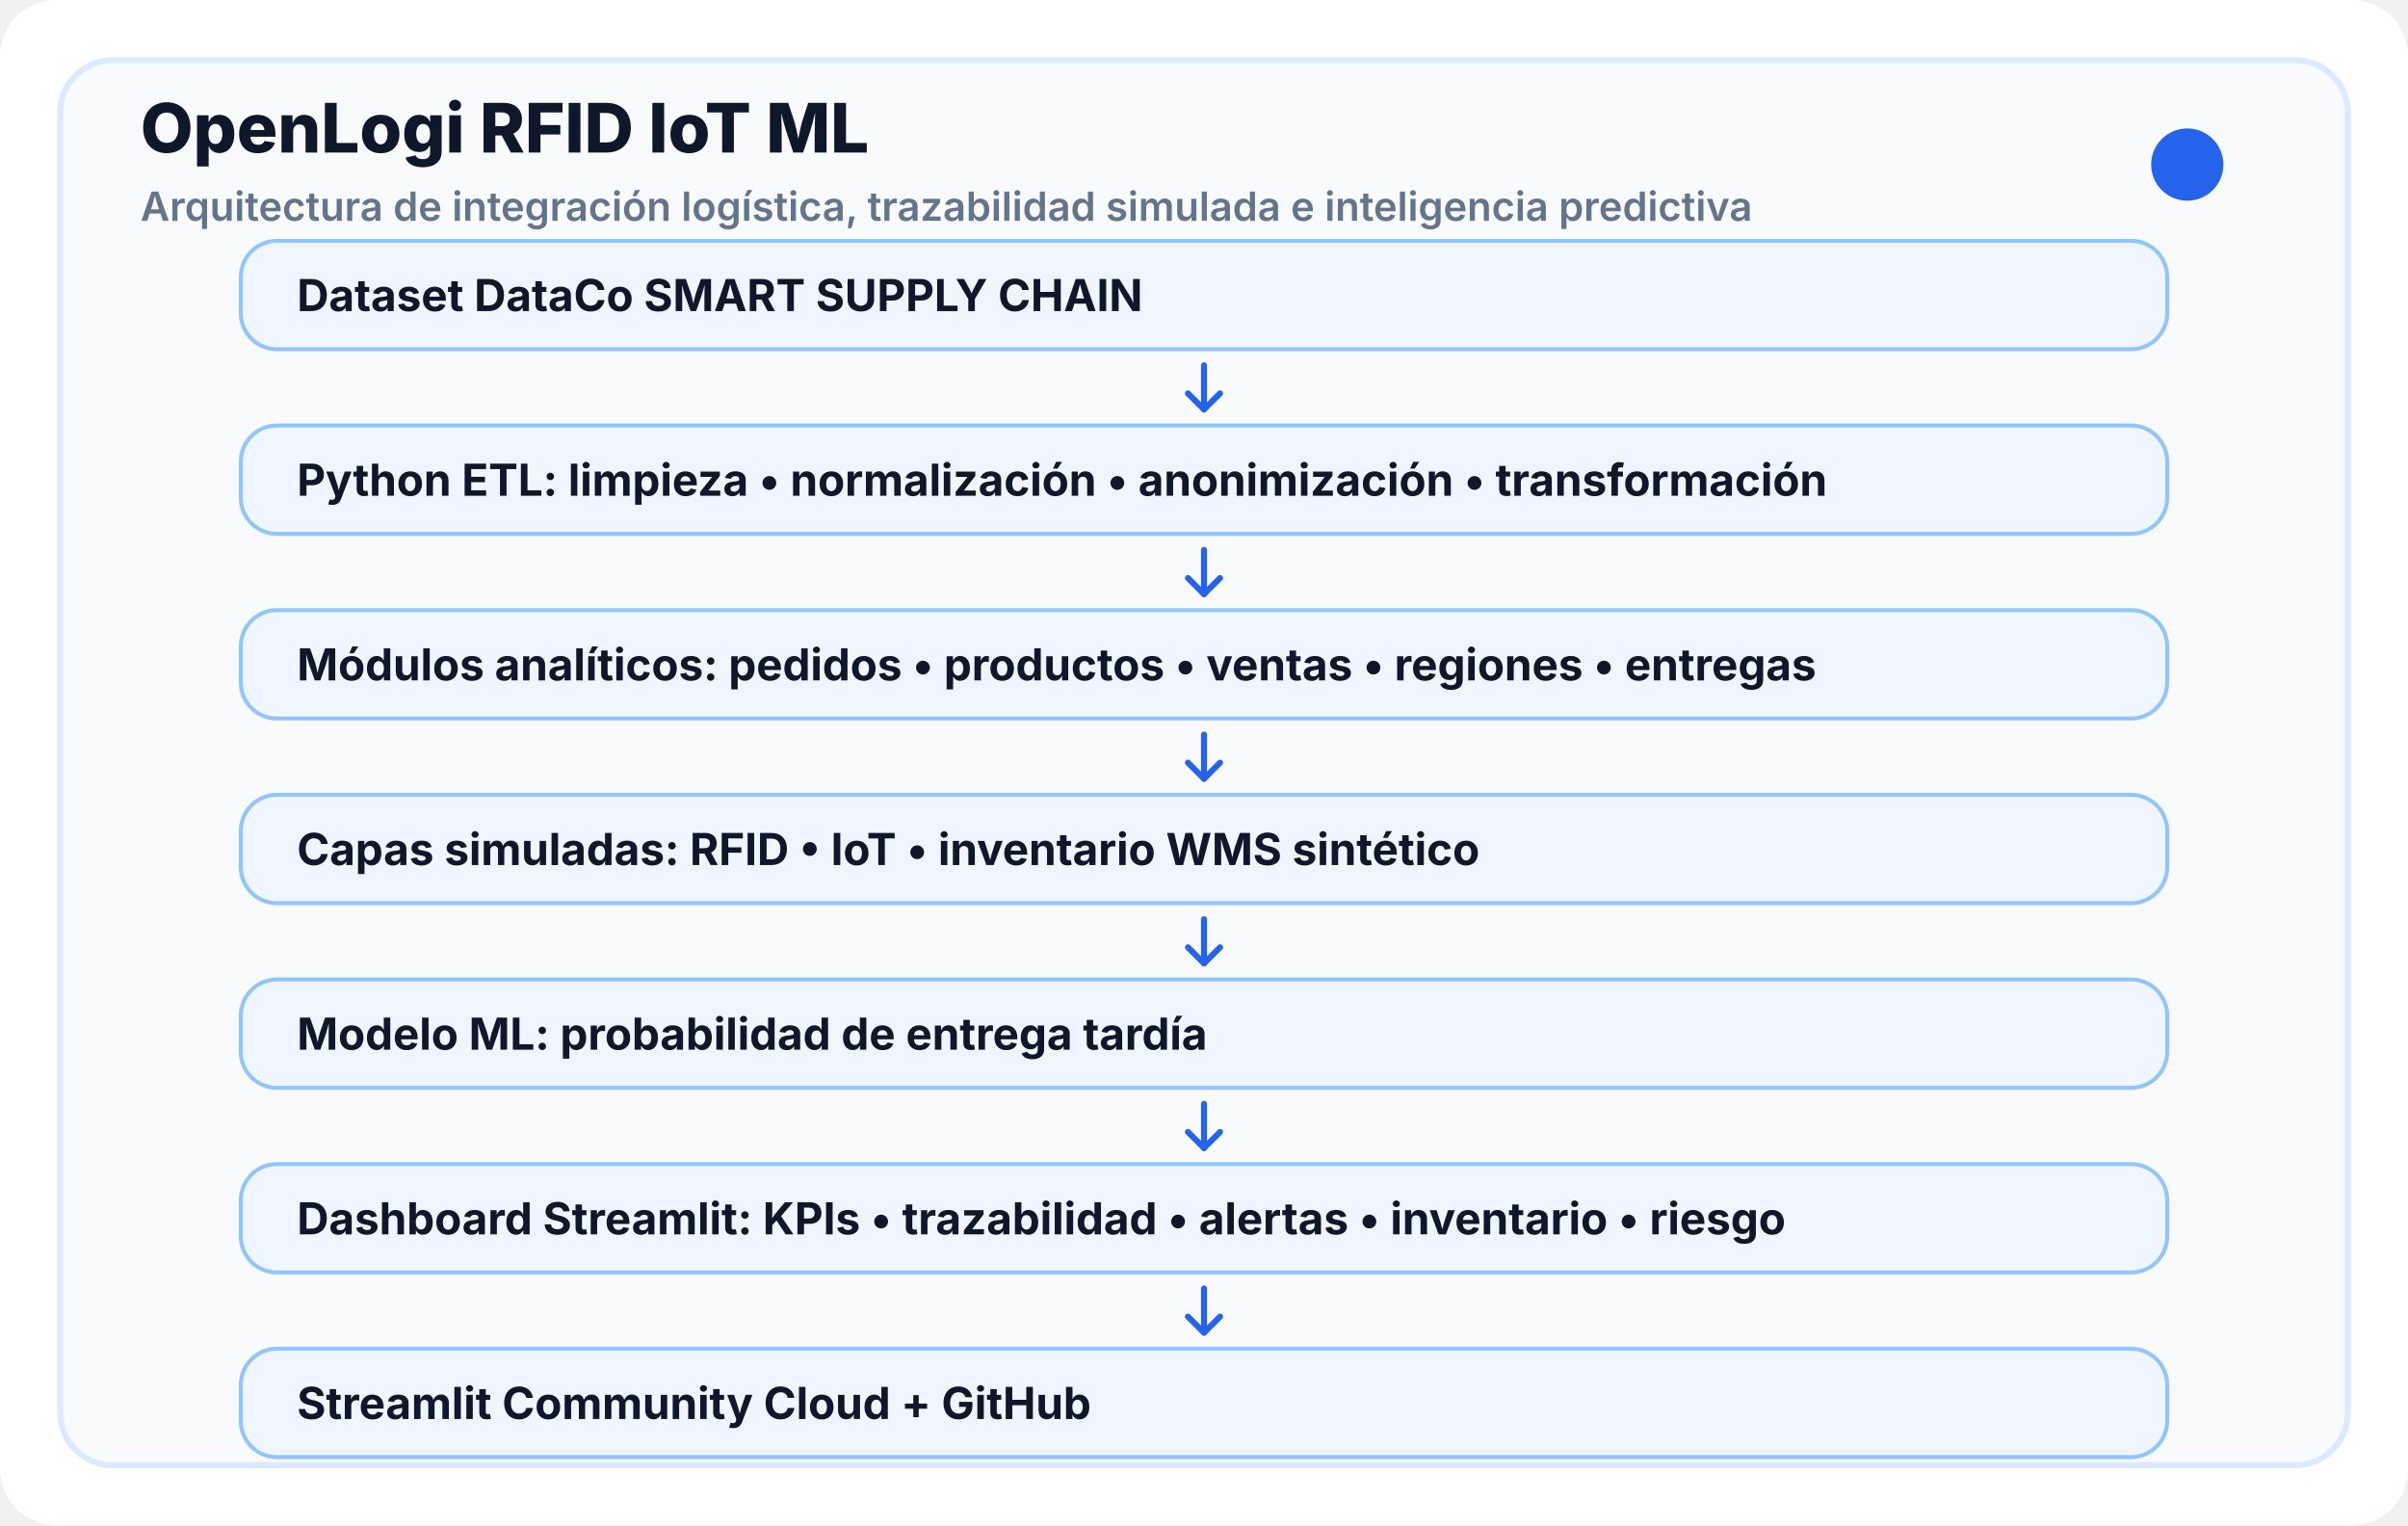
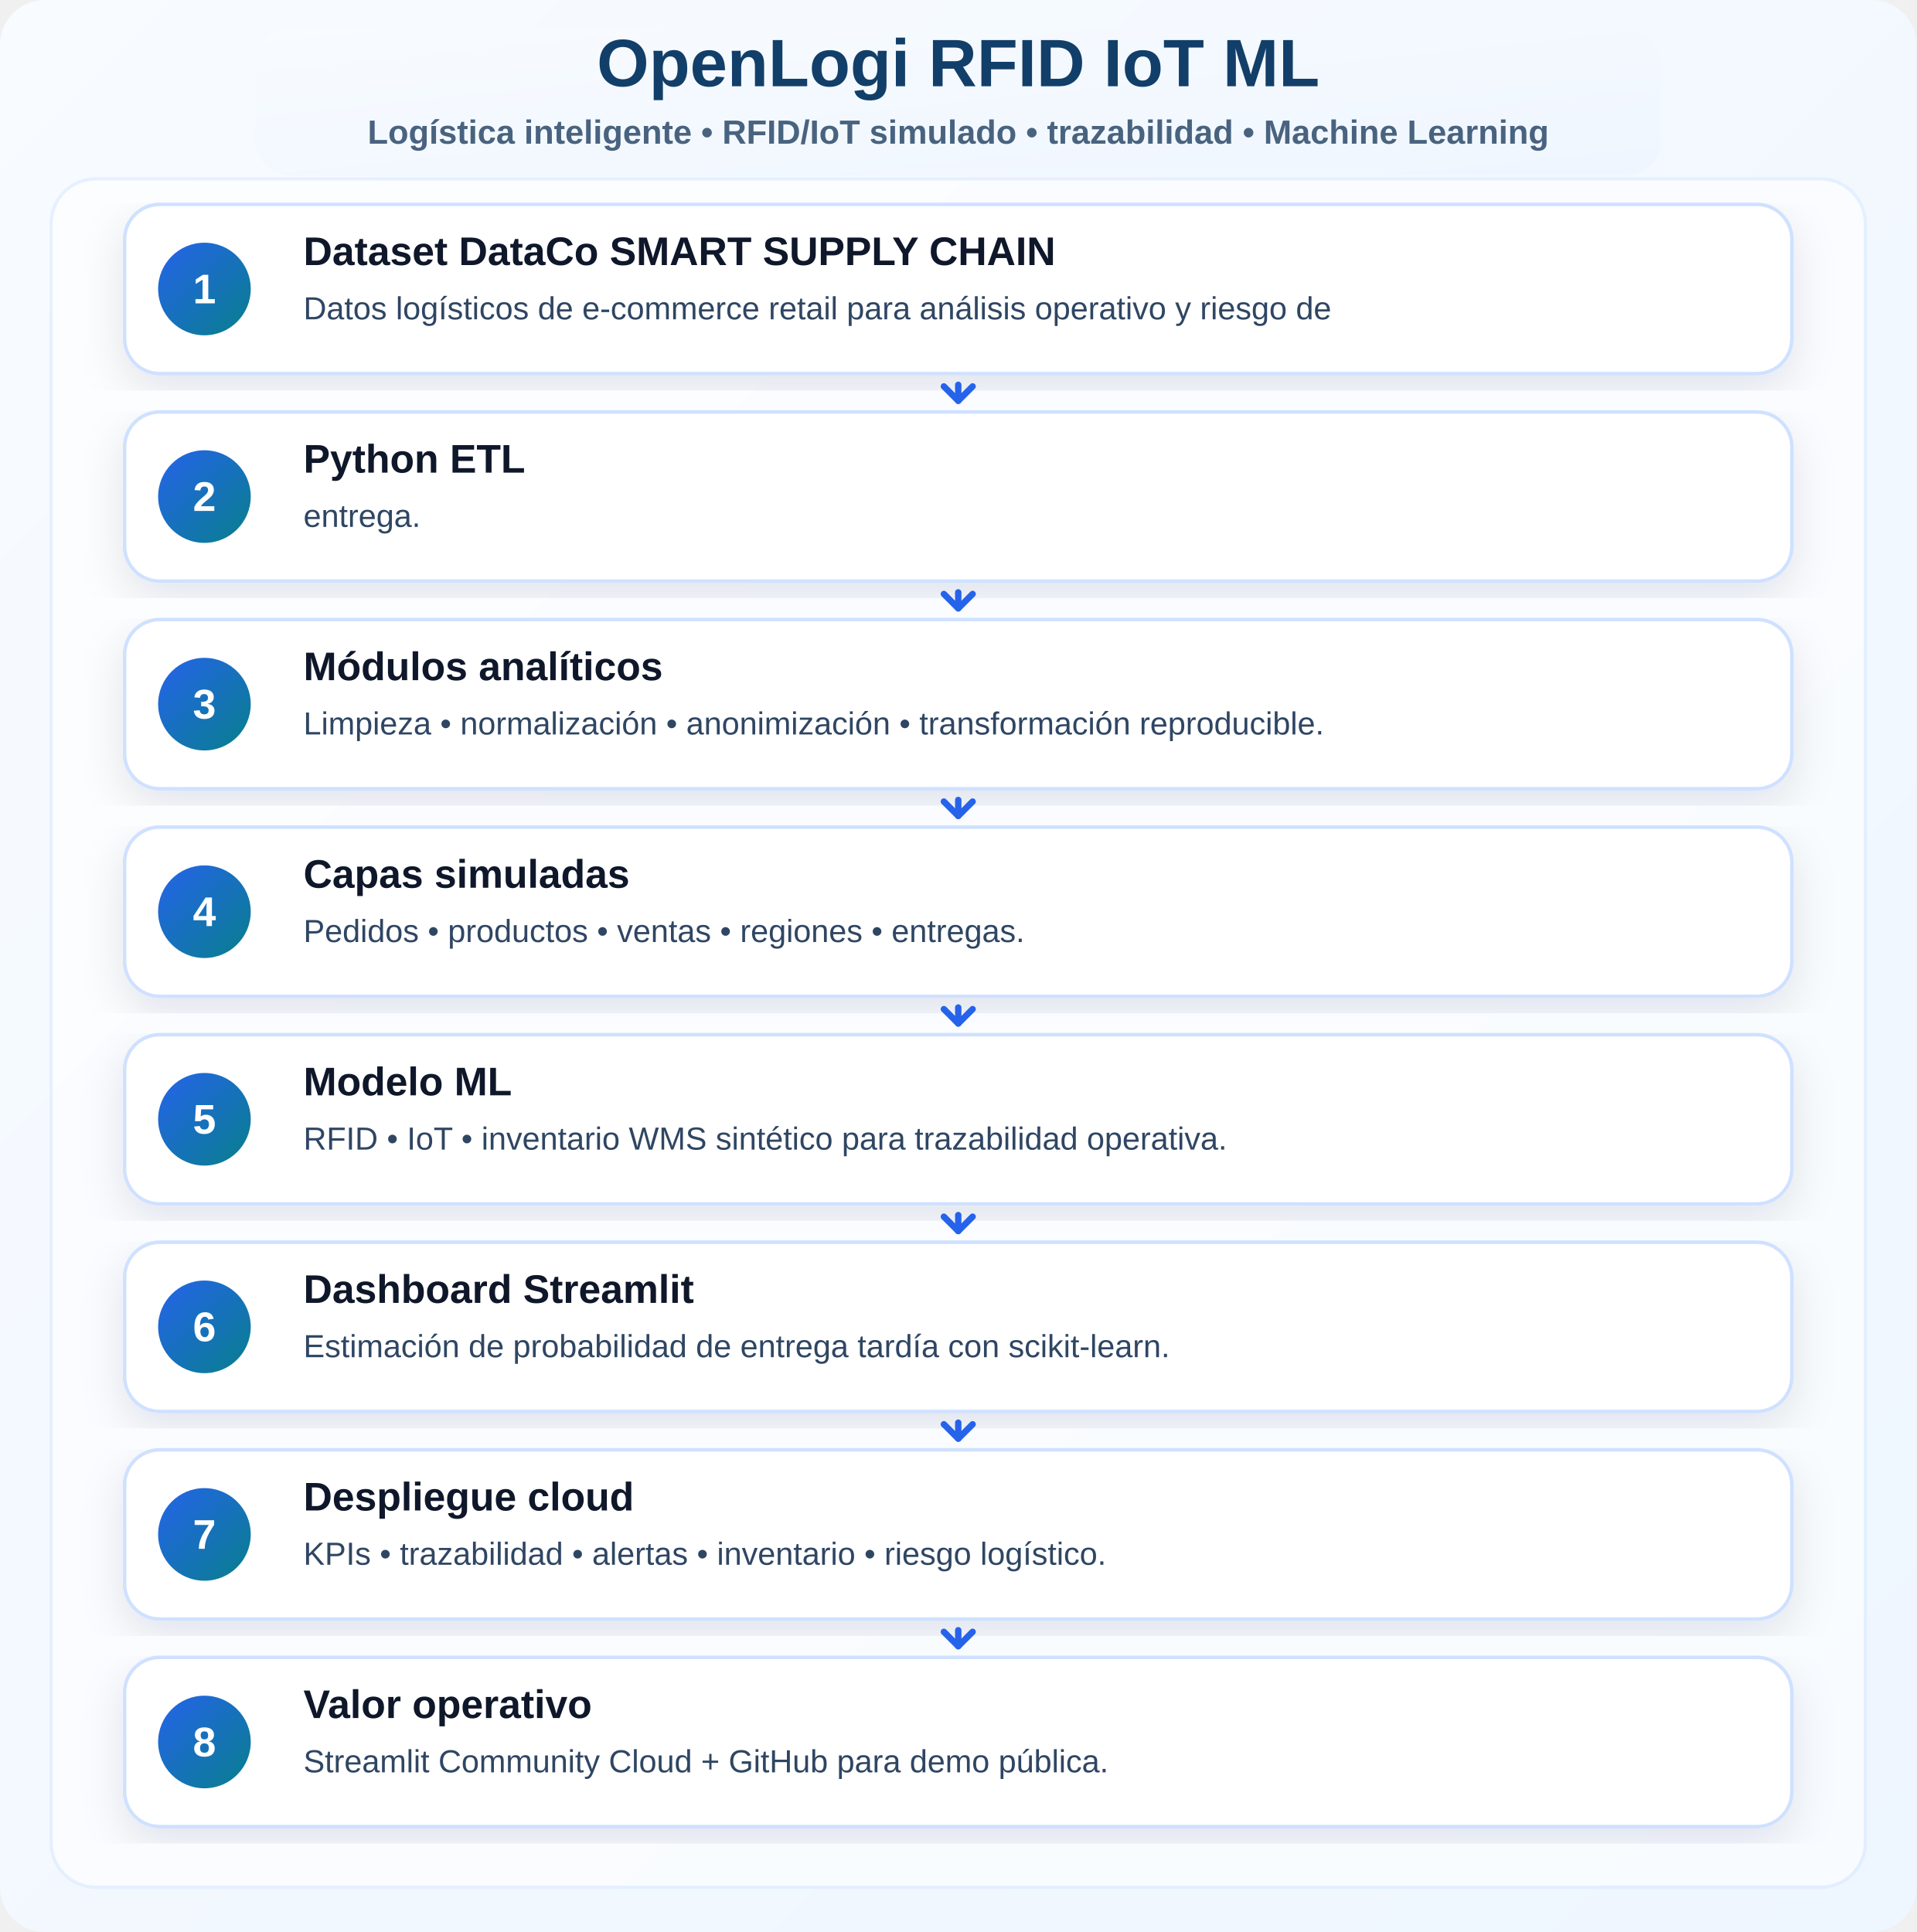
- <svg xmlns="http://www.w3.org/2000/svg" width="1200" height="760" viewBox="0 0 1200 760">
-   <rect width="1200" height="760" rx="28" fill="#ffffff" />
-   <rect x="30" y="30" width="1140" height="700" rx="26" fill="#f8fafc" stroke="#dbeafe" stroke-width="3" />
-   <text x="70" y="76" font-family="Inter, Arial, sans-serif" font-size="34" font-weight="800" fill="#0f172a">OpenLogi RFID IoT ML</text>
-   <text x="70" y="110" font-family="Inter, Arial, sans-serif" font-size="20" font-weight="600" fill="#64748b">Arquitectura de integración logística, trazabilidad simulada e inteligencia predictiva</text>
-   <rect x="120" y="120" width="960" height="54" rx="18" fill="#eff6ff" stroke="#93c5fd" stroke-width="2" />
-   <text x="148" y="155" font-family="Inter, Arial, sans-serif" font-size="22" font-weight="700" fill="#0f172a">Dataset DataCo SMART SUPPLY CHAIN</text>
-   <line x1="600.0" y1="182" x2="600.0" y2="204" stroke="#2563eb" stroke-width="3" stroke-linecap="round" />
-   <path d="M592.0 196 L600.0 204 L608.0 196" fill="none" stroke="#2563eb" stroke-width="3" stroke-linecap="round" stroke-linejoin="round" />
-   <rect x="120" y="212" width="960" height="54" rx="18" fill="#eff6ff" stroke="#93c5fd" stroke-width="2" />
-   <text x="148" y="247" font-family="Inter, Arial, sans-serif" font-size="22" font-weight="700" fill="#0f172a">Python ETL: limpieza • normalización • anonimización • transformación</text>
-   <line x1="600.0" y1="274" x2="600.0" y2="296" stroke="#2563eb" stroke-width="3" stroke-linecap="round" />
-   <path d="M592.0 288 L600.0 296 L608.0 288" fill="none" stroke="#2563eb" stroke-width="3" stroke-linecap="round" stroke-linejoin="round" />
-   <rect x="120" y="304" width="960" height="54" rx="18" fill="#eff6ff" stroke="#93c5fd" stroke-width="2" />
-   <text x="148" y="339" font-family="Inter, Arial, sans-serif" font-size="22" font-weight="700" fill="#0f172a">Módulos analíticos: pedidos • productos • ventas • regiones • entregas</text>
-   <line x1="600.0" y1="366" x2="600.0" y2="388" stroke="#2563eb" stroke-width="3" stroke-linecap="round" />
-   <path d="M592.0 380 L600.0 388 L608.0 380" fill="none" stroke="#2563eb" stroke-width="3" stroke-linecap="round" stroke-linejoin="round" />
-   <rect x="120" y="396" width="960" height="54" rx="18" fill="#eff6ff" stroke="#93c5fd" stroke-width="2" />
-   <text x="148" y="431" font-family="Inter, Arial, sans-serif" font-size="22" font-weight="700" fill="#0f172a">Capas simuladas: RFID • IoT • inventario WMS sintético</text>
-   <line x1="600.0" y1="458" x2="600.0" y2="480" stroke="#2563eb" stroke-width="3" stroke-linecap="round" />
-   <path d="M592.0 472 L600.0 480 L608.0 472" fill="none" stroke="#2563eb" stroke-width="3" stroke-linecap="round" stroke-linejoin="round" />
-   <rect x="120" y="488" width="960" height="54" rx="18" fill="#eff6ff" stroke="#93c5fd" stroke-width="2" />
-   <text x="148" y="523" font-family="Inter, Arial, sans-serif" font-size="22" font-weight="700" fill="#0f172a">Modelo ML: probabilidad de entrega tardía</text>
-   <line x1="600.0" y1="550" x2="600.0" y2="572" stroke="#2563eb" stroke-width="3" stroke-linecap="round" />
-   <path d="M592.0 564 L600.0 572 L608.0 564" fill="none" stroke="#2563eb" stroke-width="3" stroke-linecap="round" stroke-linejoin="round" />
-   <rect x="120" y="580" width="960" height="54" rx="18" fill="#eff6ff" stroke="#93c5fd" stroke-width="2" />
-   <text x="148" y="615" font-family="Inter, Arial, sans-serif" font-size="22" font-weight="700" fill="#0f172a">Dashboard Streamlit: KPIs • trazabilidad • alertas • inventario • riesgo</text>
-   <line x1="600.0" y1="642" x2="600.0" y2="664" stroke="#2563eb" stroke-width="3" stroke-linecap="round" />
-   <path d="M592.0 656 L600.0 664 L608.0 656" fill="none" stroke="#2563eb" stroke-width="3" stroke-linecap="round" stroke-linejoin="round" />
-   <rect x="120" y="672" width="960" height="54" rx="18" fill="#eff6ff" stroke="#93c5fd" stroke-width="2" />
-   <text x="148" y="707" font-family="Inter, Arial, sans-serif" font-size="22" font-weight="700" fill="#0f172a">Streamlit Community Cloud + GitHub</text>
-   <circle cx="1090" cy="82" r="18" fill="#2563eb" />
+ <svg xmlns="http://www.w3.org/2000/svg" width="1200" height="1210" viewBox="0 0 1200 1210" role="img" aria-labelledby="title desc">
+   <defs>
+     <linearGradient id="bg" x1="0" x2="1" y1="0" y2="1">
+       <stop offset="0%" stop-color="#f8fbff" />
+       <stop offset="100%" stop-color="#eef6ff" />
+     </linearGradient>
+     <linearGradient id="badge" x1="0" x2="1" y1="0" y2="1">
+       <stop offset="0%" stop-color="#2563eb" />
+       <stop offset="100%" stop-color="#087f8c" />
+     </linearGradient>
+     <filter id="shadow" x="-10%" y="-10%" width="120%" height="120%">
+       <feDropShadow dx="0" dy="10" stdDeviation="14" flood-color="#0f172a" flood-opacity="0.10" />
+     </filter>
+     <style>
+       .title { font: 800 42px Arial, sans-serif; fill: #123f69; }
+       .subtitle { font: 700 21px Arial, sans-serif; fill: #49637f; }
+       .step-title { font: 800 25px Arial, sans-serif; fill: #0f172a; }
+       .step-body { font: 400 20px Arial, sans-serif; fill: #2f4663; }
+       .num { font: 800 26px Arial, sans-serif; fill: #ffffff; }
+       .arrow { stroke: #2563eb; stroke-width: 4; stroke-linecap: round; stroke-linejoin: round; }
+     </style>
+   </defs>
+   <rect x="0" y="0" width="1200" height="1210" rx="28" fill="url(#bg)" />
+   <rect x="32" y="112" width="1136" height="1070" rx="28" fill="#ffffff" opacity="0.58" stroke="#d9e8ff" stroke-width="2" />
+   <rect x="160" y="18" width="880" height="92" rx="22" fill="url(#bg)" opacity="0.96" />
+   <text x="600" y="54" text-anchor="middle" class="title">OpenLogi RFID IoT ML</text>
+   <text x="600" y="90" text-anchor="middle" class="subtitle">Logística inteligente • RFID/IoT simulado • trazabilidad • Machine Learning</text>
+   <rect x="78" y="128" width="1044" height="106" rx="22" fill="#ffffff" stroke="#cfe1ff" stroke-width="2.2" filter="url(#shadow)" />
+   <circle cx="128" cy="181" r="29" fill="url(#badge)" />
+   <text x="128" y="190" text-anchor="middle" class="num">1</text>
+   <text x="190" y="166" class="step-title" text-anchor="start">
+     <tspan x="190" dy="0">Dataset DataCo SMART SUPPLY CHAIN</tspan>
+   </text>
+   <text x="190" y="200" class="step-body" text-anchor="start">
+     <tspan x="190" dy="0">Datos logísticos de e-commerce retail para análisis operativo y riesgo de</tspan>
+   </text>
+   <line x1="600" y1="241" x2="600" y2="251" class="arrow" />
+   <path d="M591 242 L600 251 L609 242" fill="none" class="arrow" />
+   <rect x="78" y="258" width="1044" height="106" rx="22" fill="#ffffff" stroke="#cfe1ff" stroke-width="2.2" filter="url(#shadow)" />
+   <circle cx="128" cy="311" r="29" fill="url(#badge)" />
+   <text x="128" y="320" text-anchor="middle" class="num">2</text>
+   <text x="190" y="296" class="step-title" text-anchor="start">
+     <tspan x="190" dy="0">Python ETL</tspan>
+   </text>
+   <text x="190" y="330" class="step-body" text-anchor="start">
+     <tspan x="190" dy="0">entrega.</tspan>
+   </text>
+   <line x1="600" y1="371" x2="600" y2="381" class="arrow" />
+   <path d="M591 372 L600 381 L609 372" fill="none" class="arrow" />
+   <rect x="78" y="388" width="1044" height="106" rx="22" fill="#ffffff" stroke="#cfe1ff" stroke-width="2.2" filter="url(#shadow)" />
+   <circle cx="128" cy="441" r="29" fill="url(#badge)" />
+   <text x="128" y="450" text-anchor="middle" class="num">3</text>
+   <text x="190" y="426" class="step-title" text-anchor="start">
+     <tspan x="190" dy="0">Módulos analíticos</tspan>
+   </text>
+   <text x="190" y="460" class="step-body" text-anchor="start">
+     <tspan x="190" dy="0">Limpieza • normalización • anonimización • transformación reproducible.</tspan>
+   </text>
+   <line x1="600" y1="501" x2="600" y2="511" class="arrow" />
+   <path d="M591 502 L600 511 L609 502" fill="none" class="arrow" />
+   <rect x="78" y="518" width="1044" height="106" rx="22" fill="#ffffff" stroke="#cfe1ff" stroke-width="2.2" filter="url(#shadow)" />
+   <circle cx="128" cy="571" r="29" fill="url(#badge)" />
+   <text x="128" y="580" text-anchor="middle" class="num">4</text>
+   <text x="190" y="556" class="step-title" text-anchor="start">
+     <tspan x="190" dy="0">Capas simuladas</tspan>
+   </text>
+   <text x="190" y="590" class="step-body" text-anchor="start">
+     <tspan x="190" dy="0">Pedidos • productos • ventas • regiones • entregas.</tspan>
+   </text>
+   <line x1="600" y1="631" x2="600" y2="641" class="arrow" />
+   <path d="M591 632 L600 641 L609 632" fill="none" class="arrow" />
+   <rect x="78" y="648" width="1044" height="106" rx="22" fill="#ffffff" stroke="#cfe1ff" stroke-width="2.2" filter="url(#shadow)" />
+   <circle cx="128" cy="701" r="29" fill="url(#badge)" />
+   <text x="128" y="710" text-anchor="middle" class="num">5</text>
+   <text x="190" y="686" class="step-title" text-anchor="start">
+     <tspan x="190" dy="0">Modelo ML</tspan>
+   </text>
+   <text x="190" y="720" class="step-body" text-anchor="start">
+     <tspan x="190" dy="0">RFID • IoT • inventario WMS sintético para trazabilidad operativa.</tspan>
+   </text>
+   <line x1="600" y1="761" x2="600" y2="771" class="arrow" />
+   <path d="M591 762 L600 771 L609 762" fill="none" class="arrow" />
+   <rect x="78" y="778" width="1044" height="106" rx="22" fill="#ffffff" stroke="#cfe1ff" stroke-width="2.2" filter="url(#shadow)" />
+   <circle cx="128" cy="831" r="29" fill="url(#badge)" />
+   <text x="128" y="840" text-anchor="middle" class="num">6</text>
+   <text x="190" y="816" class="step-title" text-anchor="start">
+     <tspan x="190" dy="0">Dashboard Streamlit</tspan>
+   </text>
+   <text x="190" y="850" class="step-body" text-anchor="start">
+     <tspan x="190" dy="0">Estimación de probabilidad de entrega tardía con scikit-learn.</tspan>
+   </text>
+   <line x1="600" y1="891" x2="600" y2="901" class="arrow" />
+   <path d="M591 892 L600 901 L609 892" fill="none" class="arrow" />
+   <rect x="78" y="908" width="1044" height="106" rx="22" fill="#ffffff" stroke="#cfe1ff" stroke-width="2.2" filter="url(#shadow)" />
+   <circle cx="128" cy="961" r="29" fill="url(#badge)" />
+   <text x="128" y="970" text-anchor="middle" class="num">7</text>
+   <text x="190" y="946" class="step-title" text-anchor="start">
+     <tspan x="190" dy="0">Despliegue cloud</tspan>
+   </text>
+   <text x="190" y="980" class="step-body" text-anchor="start">
+     <tspan x="190" dy="0">KPIs • trazabilidad • alertas • inventario • riesgo logístico.</tspan>
+   </text>
+   <line x1="600" y1="1021" x2="600" y2="1031" class="arrow" />
+   <path d="M591 1022 L600 1031 L609 1022" fill="none" class="arrow" />
+   <rect x="78" y="1038" width="1044" height="106" rx="22" fill="#ffffff" stroke="#cfe1ff" stroke-width="2.2" filter="url(#shadow)" />
+   <circle cx="128" cy="1091" r="29" fill="url(#badge)" />
+   <text x="128" y="1100" text-anchor="middle" class="num">8</text>
+   <text x="190" y="1076" class="step-title" text-anchor="start">
+     <tspan x="190" dy="0">Valor operativo</tspan>
+   </text>
+   <text x="190" y="1110" class="step-body" text-anchor="start">
+     <tspan x="190" dy="0">Streamlit Community Cloud + GitHub para demo pública.</tspan>
+   </text>
</svg>
